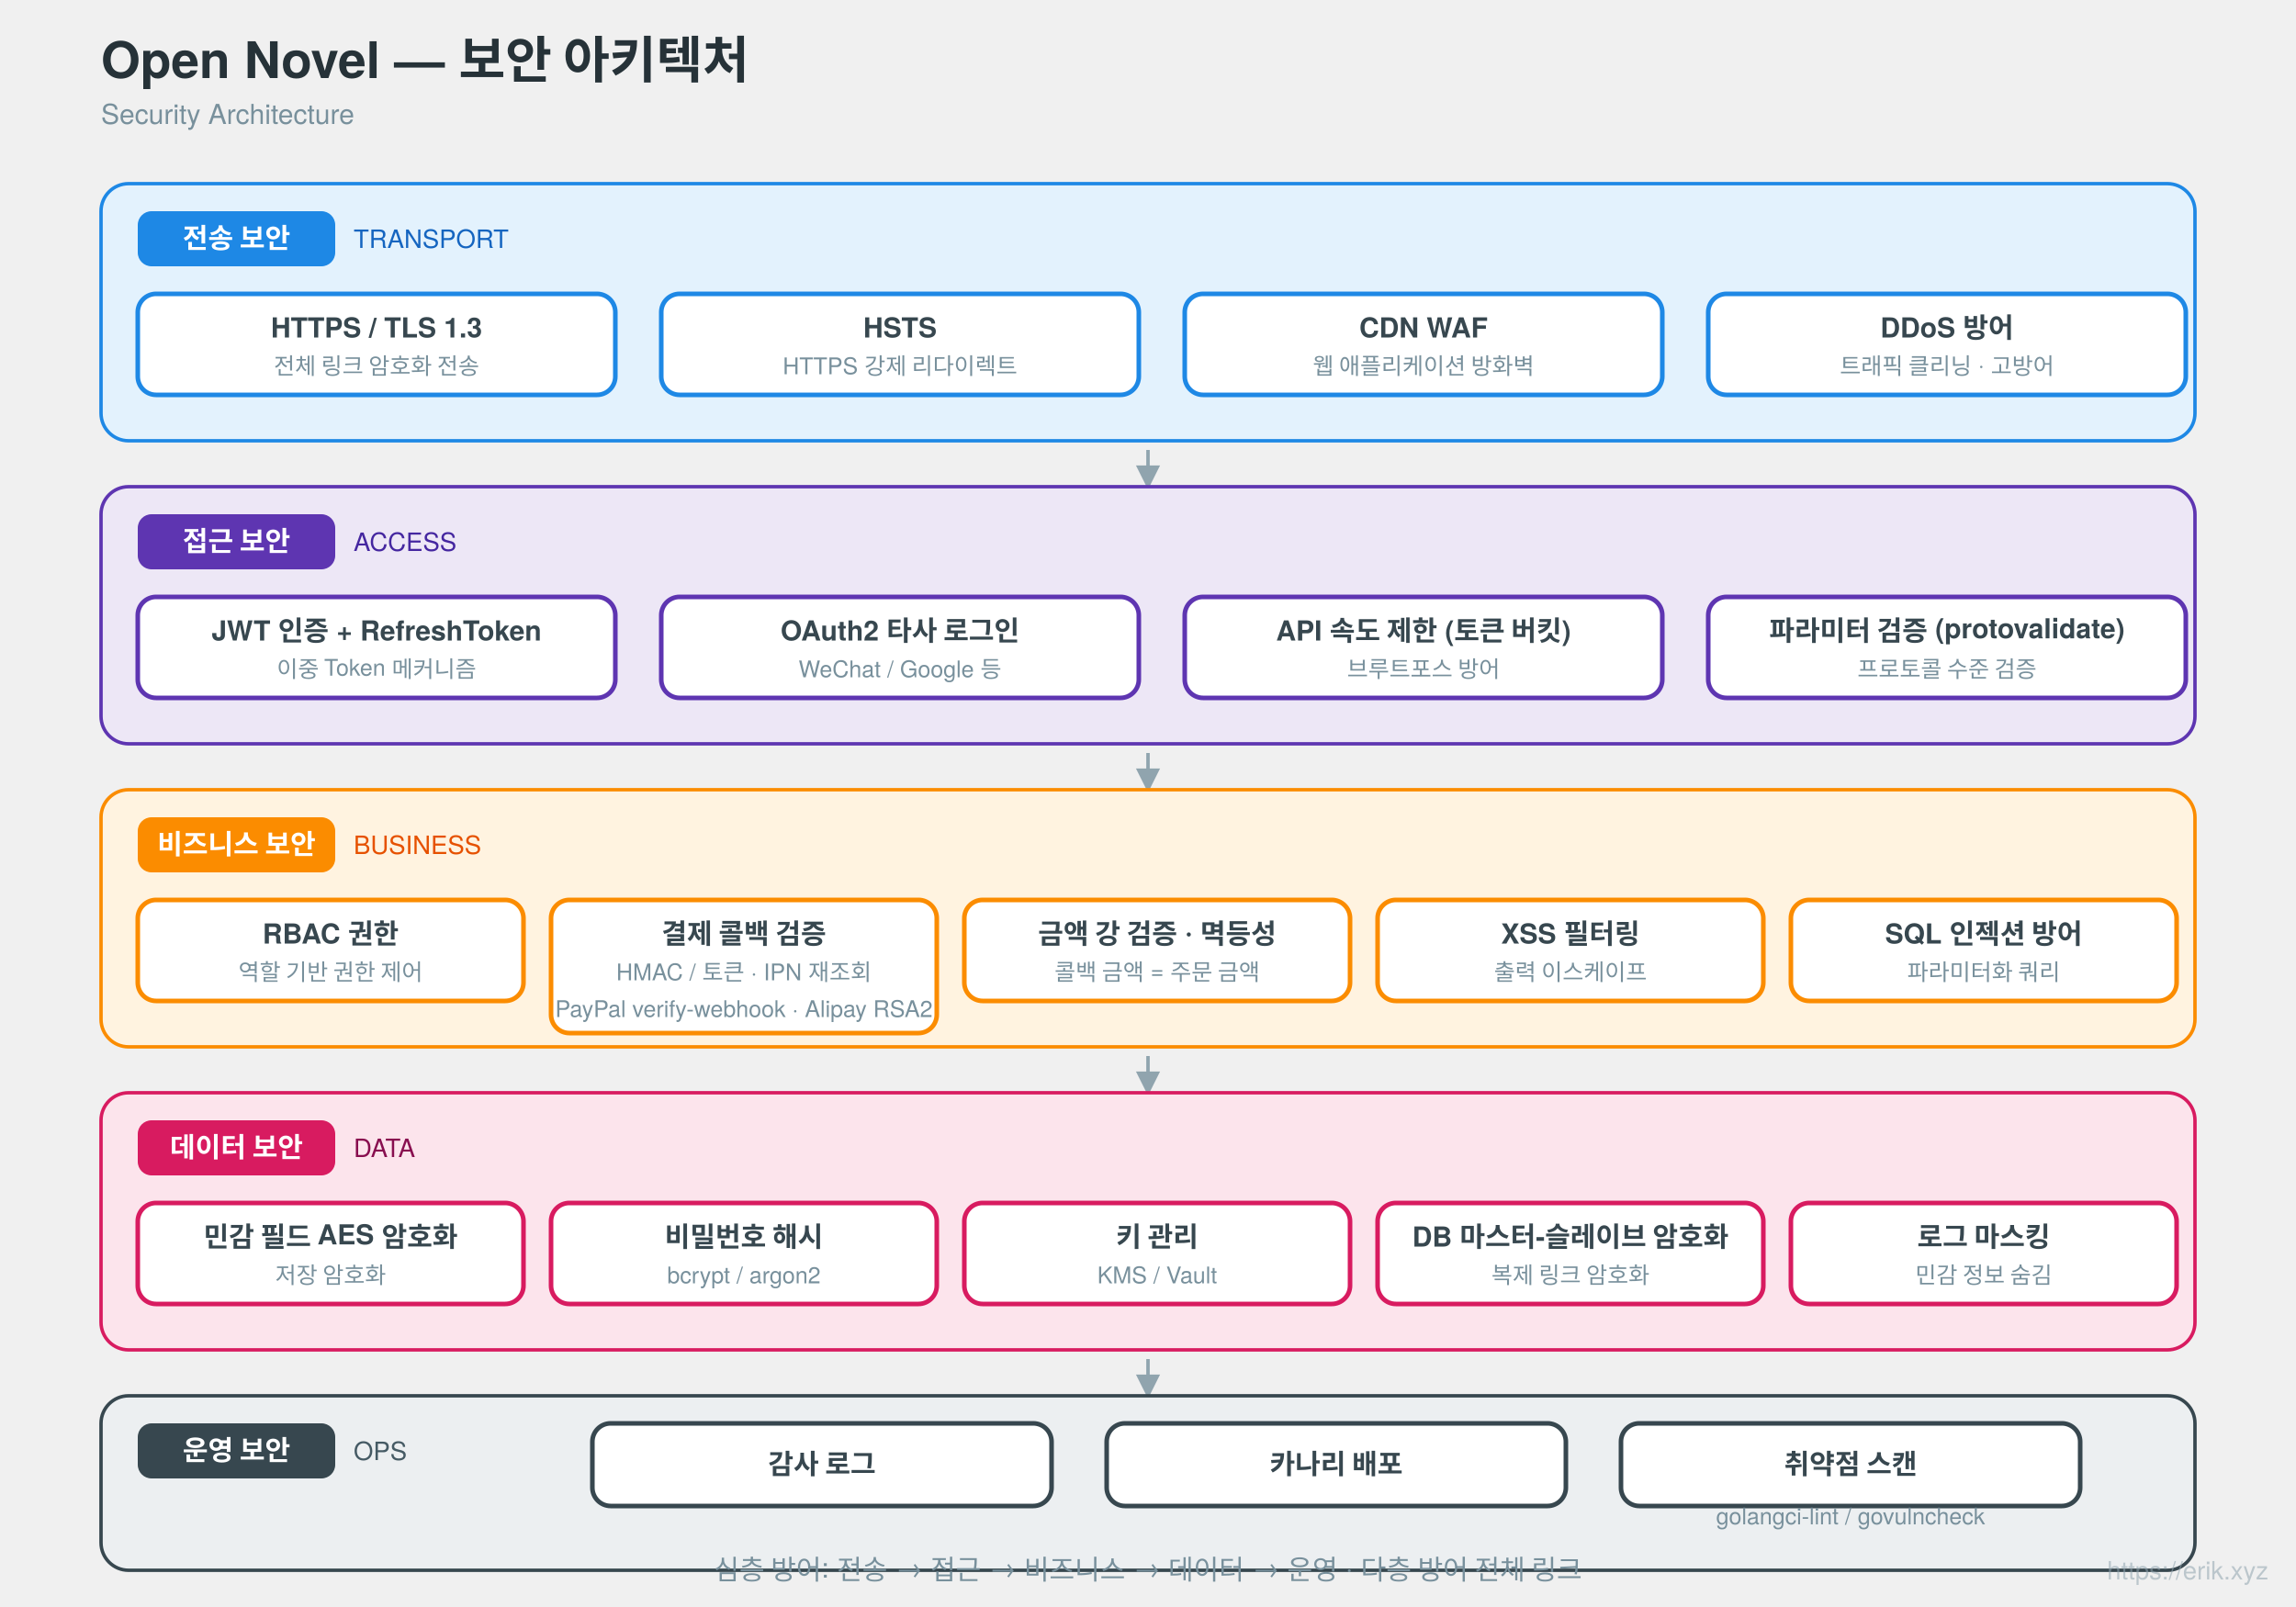
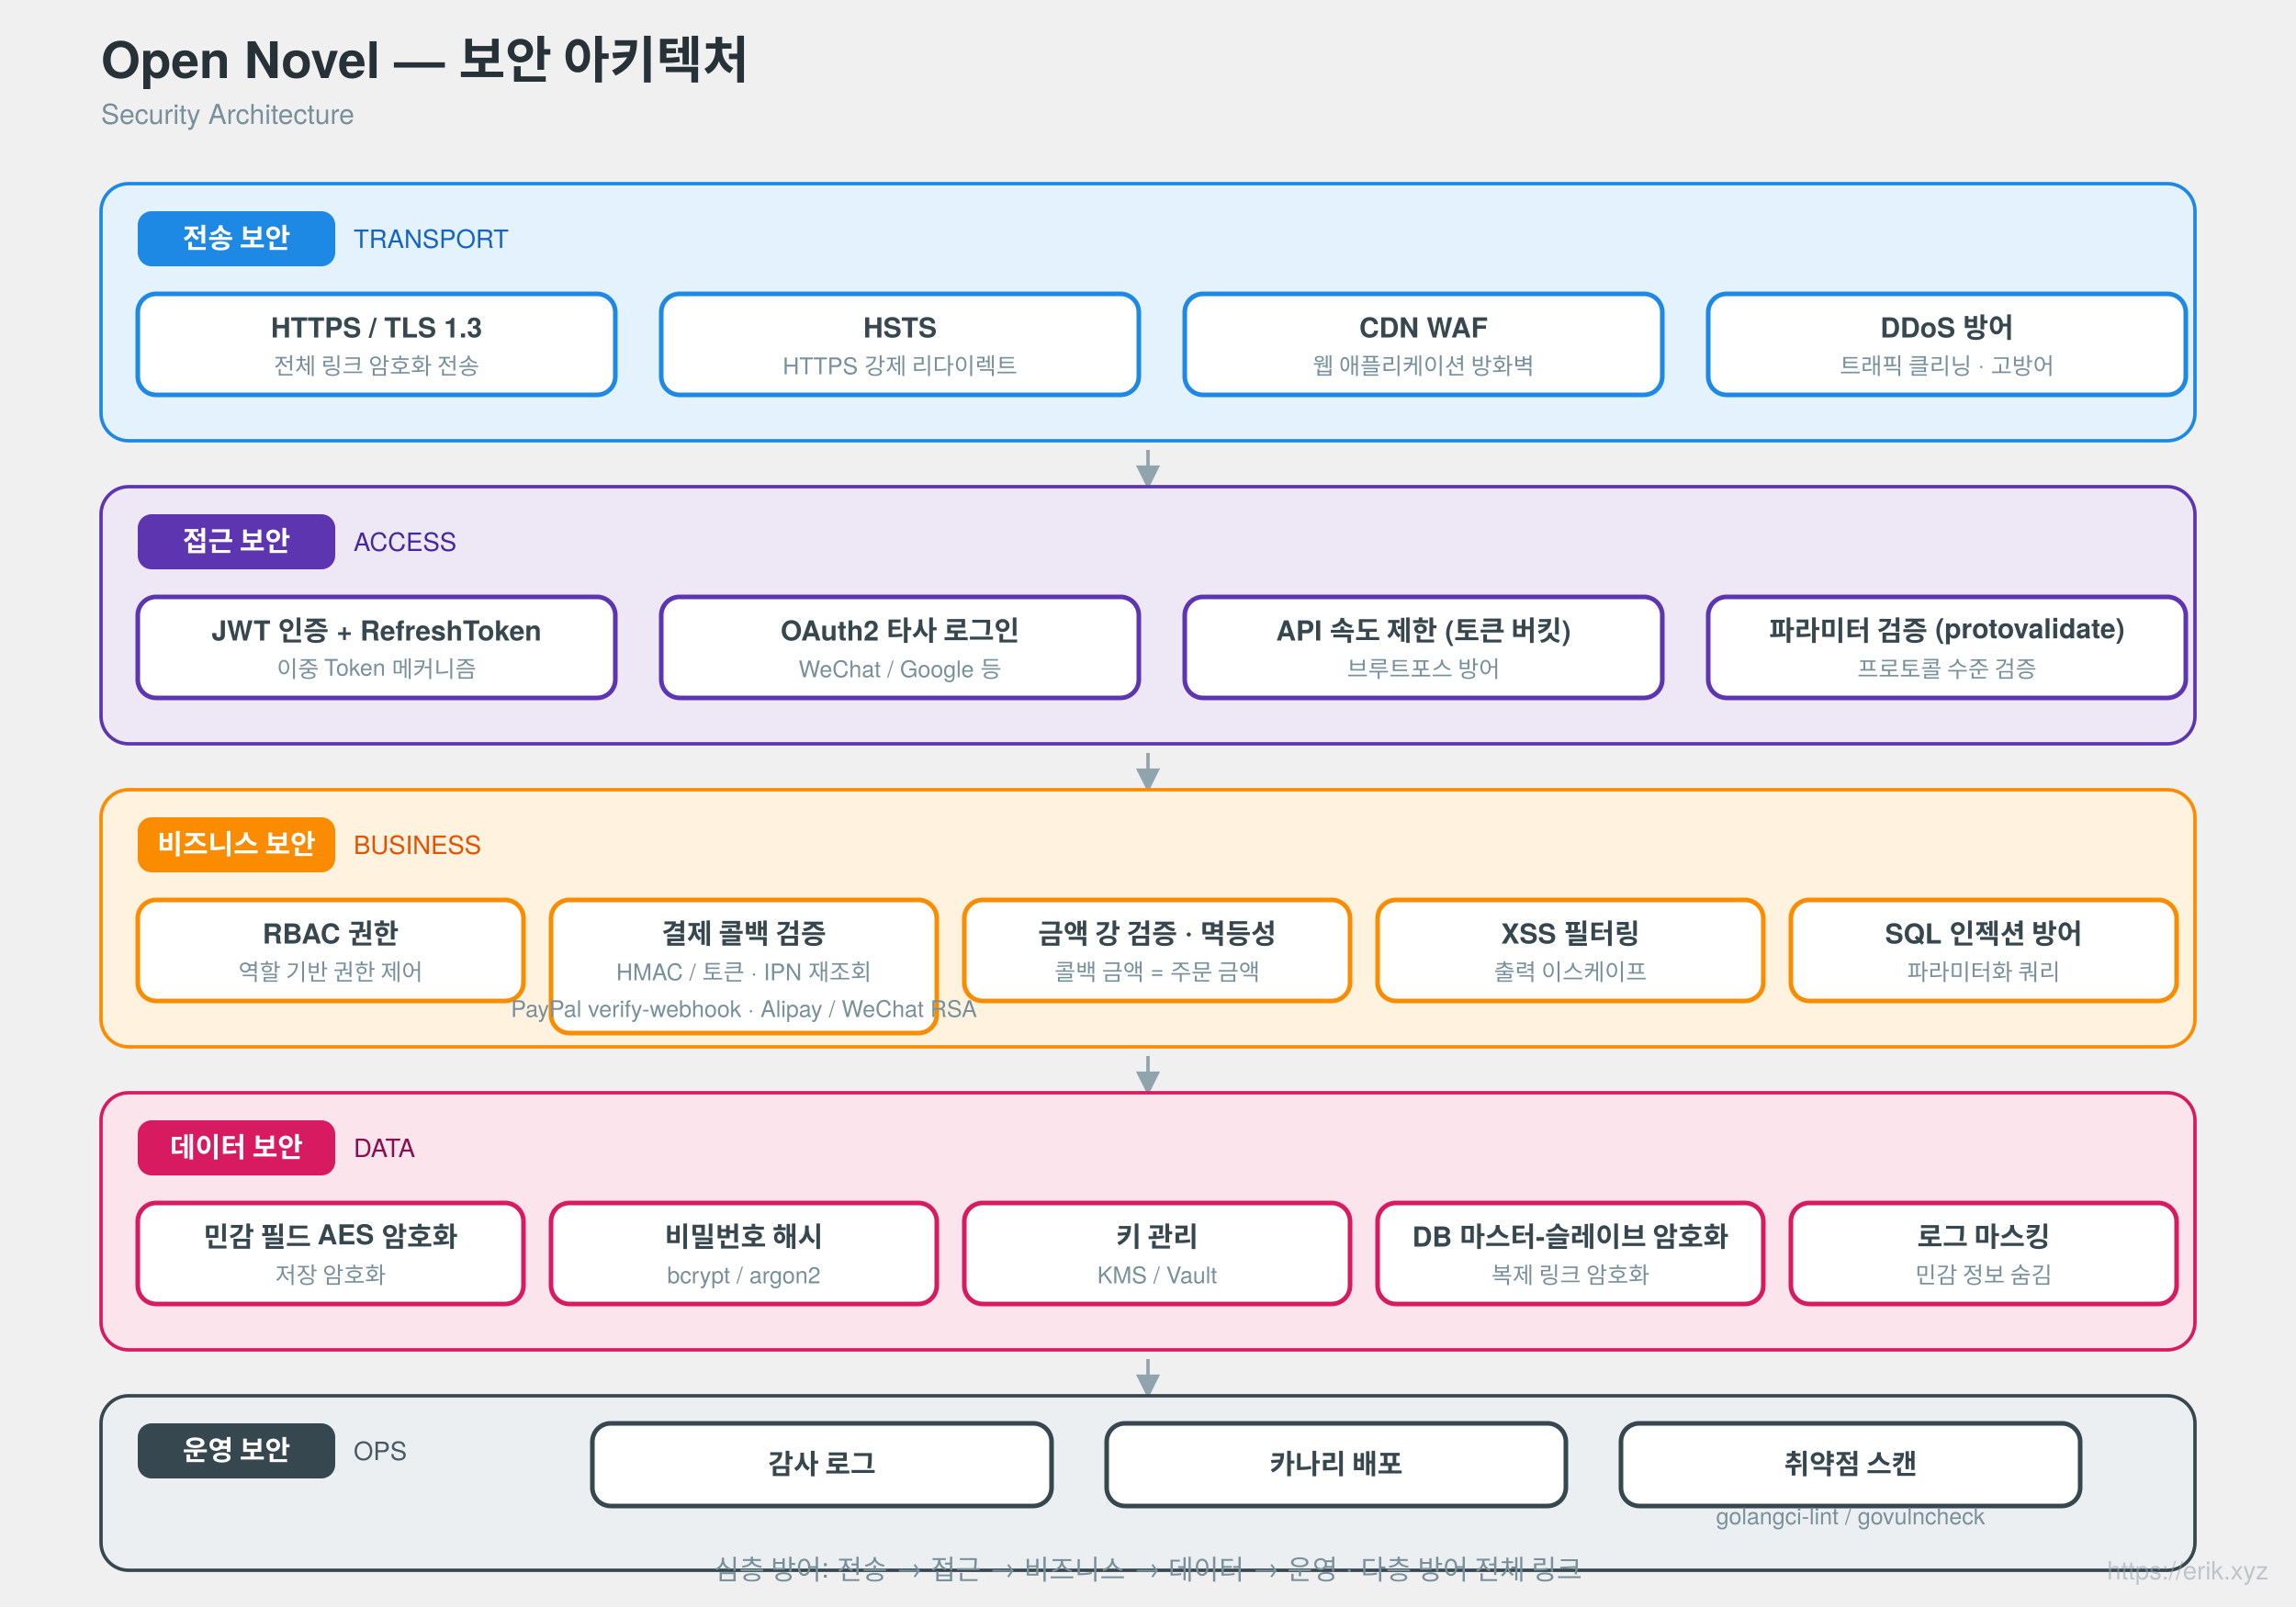
<svg xmlns="http://www.w3.org/2000/svg" width="1000" height="700" viewBox="0 0 1000 700" font-family="'PingFang SC','Microsoft YaHei','Helvetica Neue',sans-serif">
  <defs>
    <marker id="arrow" viewBox="0 0 10 10" refX="5" refY="5" markerWidth="7" markerHeight="7" orient="auto-start-reverse">
      <path d="M 0 0 L 10 5 L 0 10 z" fill="#90a4ae" />
    </marker>
  </defs>
  <text x="44" y="34" font-size="22" font-weight="700" fill="#263238">Open Novel — 보안 아키텍처</text>
  <text x="44" y="54" font-size="12" fill="#78909c">Security Architecture</text>
  <g>
    <rect x="44" y="80" width="912" height="112" rx="12" fill="#e3f2fd" stroke="#1e88e5" stroke-width="1.5" />
    <rect x="60" y="92" width="86" height="24" rx="6" fill="#1e88e5" />
    <text x="103" y="108" font-size="12" font-weight="600" fill="#ffffff" text-anchor="middle">전송 보안</text>
    <text x="154" y="108" font-size="11" fill="#1565c0">TRANSPORT</text>
    <g>
      <rect x="60" y="128" width="208" height="44" rx="8" fill="#ffffff" stroke="#1e88e5" stroke-width="2" />
      <text x="164" y="147" font-size="12" font-weight="600" fill="#37474f" text-anchor="middle">HTTPS / TLS 1.3</text>
      <text x="164" y="163" font-size="10" fill="#78909c" text-anchor="middle">전체 링크 암호화 전송</text>
    </g>
    <g>
      <rect x="288" y="128" width="208" height="44" rx="8" fill="#ffffff" stroke="#1e88e5" stroke-width="2" />
      <text x="392" y="147" font-size="12" font-weight="600" fill="#37474f" text-anchor="middle">HSTS</text>
      <text x="392" y="163" font-size="10" fill="#78909c" text-anchor="middle">HTTPS 강제 리다이렉트</text>
    </g>
    <g>
      <rect x="516" y="128" width="208" height="44" rx="8" fill="#ffffff" stroke="#1e88e5" stroke-width="2" />
      <text x="620" y="147" font-size="12" font-weight="600" fill="#37474f" text-anchor="middle">CDN WAF</text>
      <text x="620" y="163" font-size="10" fill="#78909c" text-anchor="middle">웹 애플리케이션 방화벽</text>
    </g>
    <g>
      <rect x="744" y="128" width="208" height="44" rx="8" fill="#ffffff" stroke="#1e88e5" stroke-width="2" />
      <text x="848" y="147" font-size="12" font-weight="600" fill="#37474f" text-anchor="middle">DDoS 방어</text>
      <text x="848" y="163" font-size="10" fill="#78909c" text-anchor="middle">트래픽 클리닝 · 고방어</text>
    </g>
  </g>
  <line x1="500" y1="196" x2="500" y2="208" stroke="#90a4ae" stroke-width="1.5" marker-end="url(#arrow)" />
  <g>
    <rect x="44" y="212" width="912" height="112" rx="12" fill="#ede7f6" stroke="#5e35b1" stroke-width="1.5" />
    <rect x="60" y="224" width="86" height="24" rx="6" fill="#5e35b1" />
    <text x="103" y="240" font-size="12" font-weight="600" fill="#ffffff" text-anchor="middle">접근 보안</text>
    <text x="154" y="240" font-size="11" fill="#4527a0">ACCESS</text>
    <g>
      <rect x="60" y="260" width="208" height="44" rx="8" fill="#ffffff" stroke="#5e35b1" stroke-width="2" />
      <text x="164" y="279" font-size="12" font-weight="600" fill="#37474f" text-anchor="middle">JWT 인증 + RefreshToken</text>
      <text x="164" y="295" font-size="10" fill="#78909c" text-anchor="middle">이중 Token 메커니즘</text>
    </g>
    <g>
      <rect x="288" y="260" width="208" height="44" rx="8" fill="#ffffff" stroke="#5e35b1" stroke-width="2" />
      <text x="392" y="279" font-size="12" font-weight="600" fill="#37474f" text-anchor="middle">OAuth2 타사 로그인</text>
      <text x="392" y="295" font-size="10" fill="#78909c" text-anchor="middle">WeChat / Google 등</text>
    </g>
    <g>
      <rect x="516" y="260" width="208" height="44" rx="8" fill="#ffffff" stroke="#5e35b1" stroke-width="2" />
      <text x="620" y="279" font-size="12" font-weight="600" fill="#37474f" text-anchor="middle">API 속도 제한 (토큰 버킷)</text>
      <text x="620" y="295" font-size="10" fill="#78909c" text-anchor="middle">브루트포스 방어</text>
    </g>
    <g>
      <rect x="744" y="260" width="208" height="44" rx="8" fill="#ffffff" stroke="#5e35b1" stroke-width="2" />
      <text x="848" y="279" font-size="12" font-weight="600" fill="#37474f" text-anchor="middle">파라미터 검증 (protovalidate)</text>
      <text x="848" y="295" font-size="10" fill="#78909c" text-anchor="middle">프로토콜 수준 검증</text>
    </g>
  </g>
  <line x1="500" y1="328" x2="500" y2="340" stroke="#90a4ae" stroke-width="1.5" marker-end="url(#arrow)" />
  <g>
    <rect x="44" y="344" width="912" height="112" rx="12" fill="#fff3e0" stroke="#fb8c00" stroke-width="1.5" />
    <rect x="60" y="356" width="86" height="24" rx="6" fill="#fb8c00" />
    <text x="103" y="372" font-size="12" font-weight="600" fill="#ffffff" text-anchor="middle">비즈니스 보안</text>
    <text x="154" y="372" font-size="11" fill="#e65100">BUSINESS</text>
    <g>
      <rect x="60" y="392" width="168" height="44" rx="8" fill="#ffffff" stroke="#fb8c00" stroke-width="2" />
      <text x="144" y="411" font-size="12" font-weight="600" fill="#37474f" text-anchor="middle">RBAC 권한</text>
      <text x="144" y="427" font-size="10" fill="#78909c" text-anchor="middle">역할 기반 권한 제어</text>
    </g>
    <g>
      <rect x="240" y="392" width="168" height="58" rx="8" fill="#ffffff" stroke="#fb8c00" stroke-width="2" />
      <text x="324" y="411" font-size="12" font-weight="600" fill="#37474f" text-anchor="middle">결제 콜백 검증</text>
      <text x="324" y="427" font-size="10" fill="#78909c" text-anchor="middle">HMAC / 토큰 · IPN 재조회</text>
-       <text x="324" y="443" font-size="10" fill="#78909c" text-anchor="middle">PayPal verify-webhook · Alipay RSA2</text>
+       <text x="324" y="443" font-size="10" fill="#78909c" text-anchor="middle">PayPal verify-webhook · Alipay / WeChat RSA</text>
    </g>
    <g>
      <rect x="420" y="392" width="168" height="44" rx="8" fill="#ffffff" stroke="#fb8c00" stroke-width="2" />
      <text x="504" y="411" font-size="12" font-weight="600" fill="#37474f" text-anchor="middle">금액 강 검증 · 멱등성</text>
      <text x="504" y="427" font-size="10" fill="#78909c" text-anchor="middle">콜백 금액 = 주문 금액</text>
    </g>
    <g>
      <rect x="600" y="392" width="168" height="44" rx="8" fill="#ffffff" stroke="#fb8c00" stroke-width="2" />
      <text x="684" y="411" font-size="12" font-weight="600" fill="#37474f" text-anchor="middle">XSS 필터링</text>
      <text x="684" y="427" font-size="10" fill="#78909c" text-anchor="middle">출력 이스케이프</text>
    </g>
    <g>
      <rect x="780" y="392" width="168" height="44" rx="8" fill="#ffffff" stroke="#fb8c00" stroke-width="2" />
      <text x="864" y="411" font-size="12" font-weight="600" fill="#37474f" text-anchor="middle">SQL 인젝션 방어</text>
      <text x="864" y="427" font-size="10" fill="#78909c" text-anchor="middle">파라미터화 쿼리</text>
    </g>
  </g>
  <line x1="500" y1="460" x2="500" y2="472" stroke="#90a4ae" stroke-width="1.5" marker-end="url(#arrow)" />
  <g>
    <rect x="44" y="476" width="912" height="112" rx="12" fill="#fce4ec" stroke="#d81b60" stroke-width="1.5" />
    <rect x="60" y="488" width="86" height="24" rx="6" fill="#d81b60" />
    <text x="103" y="504" font-size="12" font-weight="600" fill="#ffffff" text-anchor="middle">데이터 보안</text>
    <text x="154" y="504" font-size="11" fill="#880e4f">DATA</text>
    <g>
      <rect x="60" y="524" width="168" height="44" rx="8" fill="#ffffff" stroke="#d81b60" stroke-width="2" />
      <text x="144" y="543" font-size="12" font-weight="600" fill="#37474f" text-anchor="middle">민감 필드 AES 암호화</text>
      <text x="144" y="559" font-size="10" fill="#78909c" text-anchor="middle">저장 암호화</text>
    </g>
    <g>
      <rect x="240" y="524" width="168" height="44" rx="8" fill="#ffffff" stroke="#d81b60" stroke-width="2" />
      <text x="324" y="543" font-size="12" font-weight="600" fill="#37474f" text-anchor="middle">비밀번호 해시</text>
      <text x="324" y="559" font-size="10" fill="#78909c" text-anchor="middle">bcrypt / argon2</text>
    </g>
    <g>
      <rect x="420" y="524" width="168" height="44" rx="8" fill="#ffffff" stroke="#d81b60" stroke-width="2" />
      <text x="504" y="543" font-size="12" font-weight="600" fill="#37474f" text-anchor="middle">키 관리</text>
      <text x="504" y="559" font-size="10" fill="#78909c" text-anchor="middle">KMS / Vault</text>
    </g>
    <g>
      <rect x="600" y="524" width="168" height="44" rx="8" fill="#ffffff" stroke="#d81b60" stroke-width="2" />
      <text x="684" y="543" font-size="12" font-weight="600" fill="#37474f" text-anchor="middle">DB 마스터-슬레이브 암호화</text>
      <text x="684" y="559" font-size="10" fill="#78909c" text-anchor="middle">복제 링크 암호화</text>
    </g>
    <g>
      <rect x="780" y="524" width="168" height="44" rx="8" fill="#ffffff" stroke="#d81b60" stroke-width="2" />
      <text x="864" y="543" font-size="12" font-weight="600" fill="#37474f" text-anchor="middle">로그 마스킹</text>
      <text x="864" y="559" font-size="10" fill="#78909c" text-anchor="middle">민감 정보 숨김</text>
    </g>
  </g>
  <line x1="500" y1="592" x2="500" y2="604" stroke="#90a4ae" stroke-width="1.5" marker-end="url(#arrow)" />
  <g>
    <rect x="44" y="608" width="912" height="76" rx="12" fill="#eceff1" stroke="#37474f" stroke-width="1.5" />
    <rect x="60" y="620" width="86" height="24" rx="6" fill="#37474f" />
    <text x="103" y="636" font-size="12" font-weight="600" fill="#ffffff" text-anchor="middle">운영 보안</text>
    <text x="154" y="636" font-size="11" fill="#455a64">OPS</text>
    <g>
      <rect x="258" y="620" width="200" height="36" rx="8" fill="#ffffff" stroke="#37474f" stroke-width="2" />
      <text x="358" y="642" font-size="12" font-weight="600" fill="#37474f" text-anchor="middle">감사 로그</text>
    </g>
    <g>
      <rect x="482" y="620" width="200" height="36" rx="8" fill="#ffffff" stroke="#37474f" stroke-width="2" />
      <text x="582" y="642" font-size="12" font-weight="600" fill="#37474f" text-anchor="middle">카나리 배포</text>
    </g>
    <g>
      <rect x="706" y="620" width="200" height="36" rx="8" fill="#ffffff" stroke="#37474f" stroke-width="2" />
      <text x="806" y="642" font-size="12" font-weight="600" fill="#37474f" text-anchor="middle">취약점 스캔</text>
    </g>
    <text x="806" y="664" font-size="10" fill="#78909c" text-anchor="middle">golangci-lint / govulncheck</text>
  </g>
  <text x="500" y="688" font-size="12" fill="#78909c" text-anchor="middle">심층 방어: 전송 → 접근 → 비즈니스 → 데이터 → 운영 · 다층 방어 전체 링크</text>
  <text x="988" y="688" font-size="11" fill="#90a4ae" opacity="0.55" text-anchor="end">https://erik.xyz</text>
</svg>
